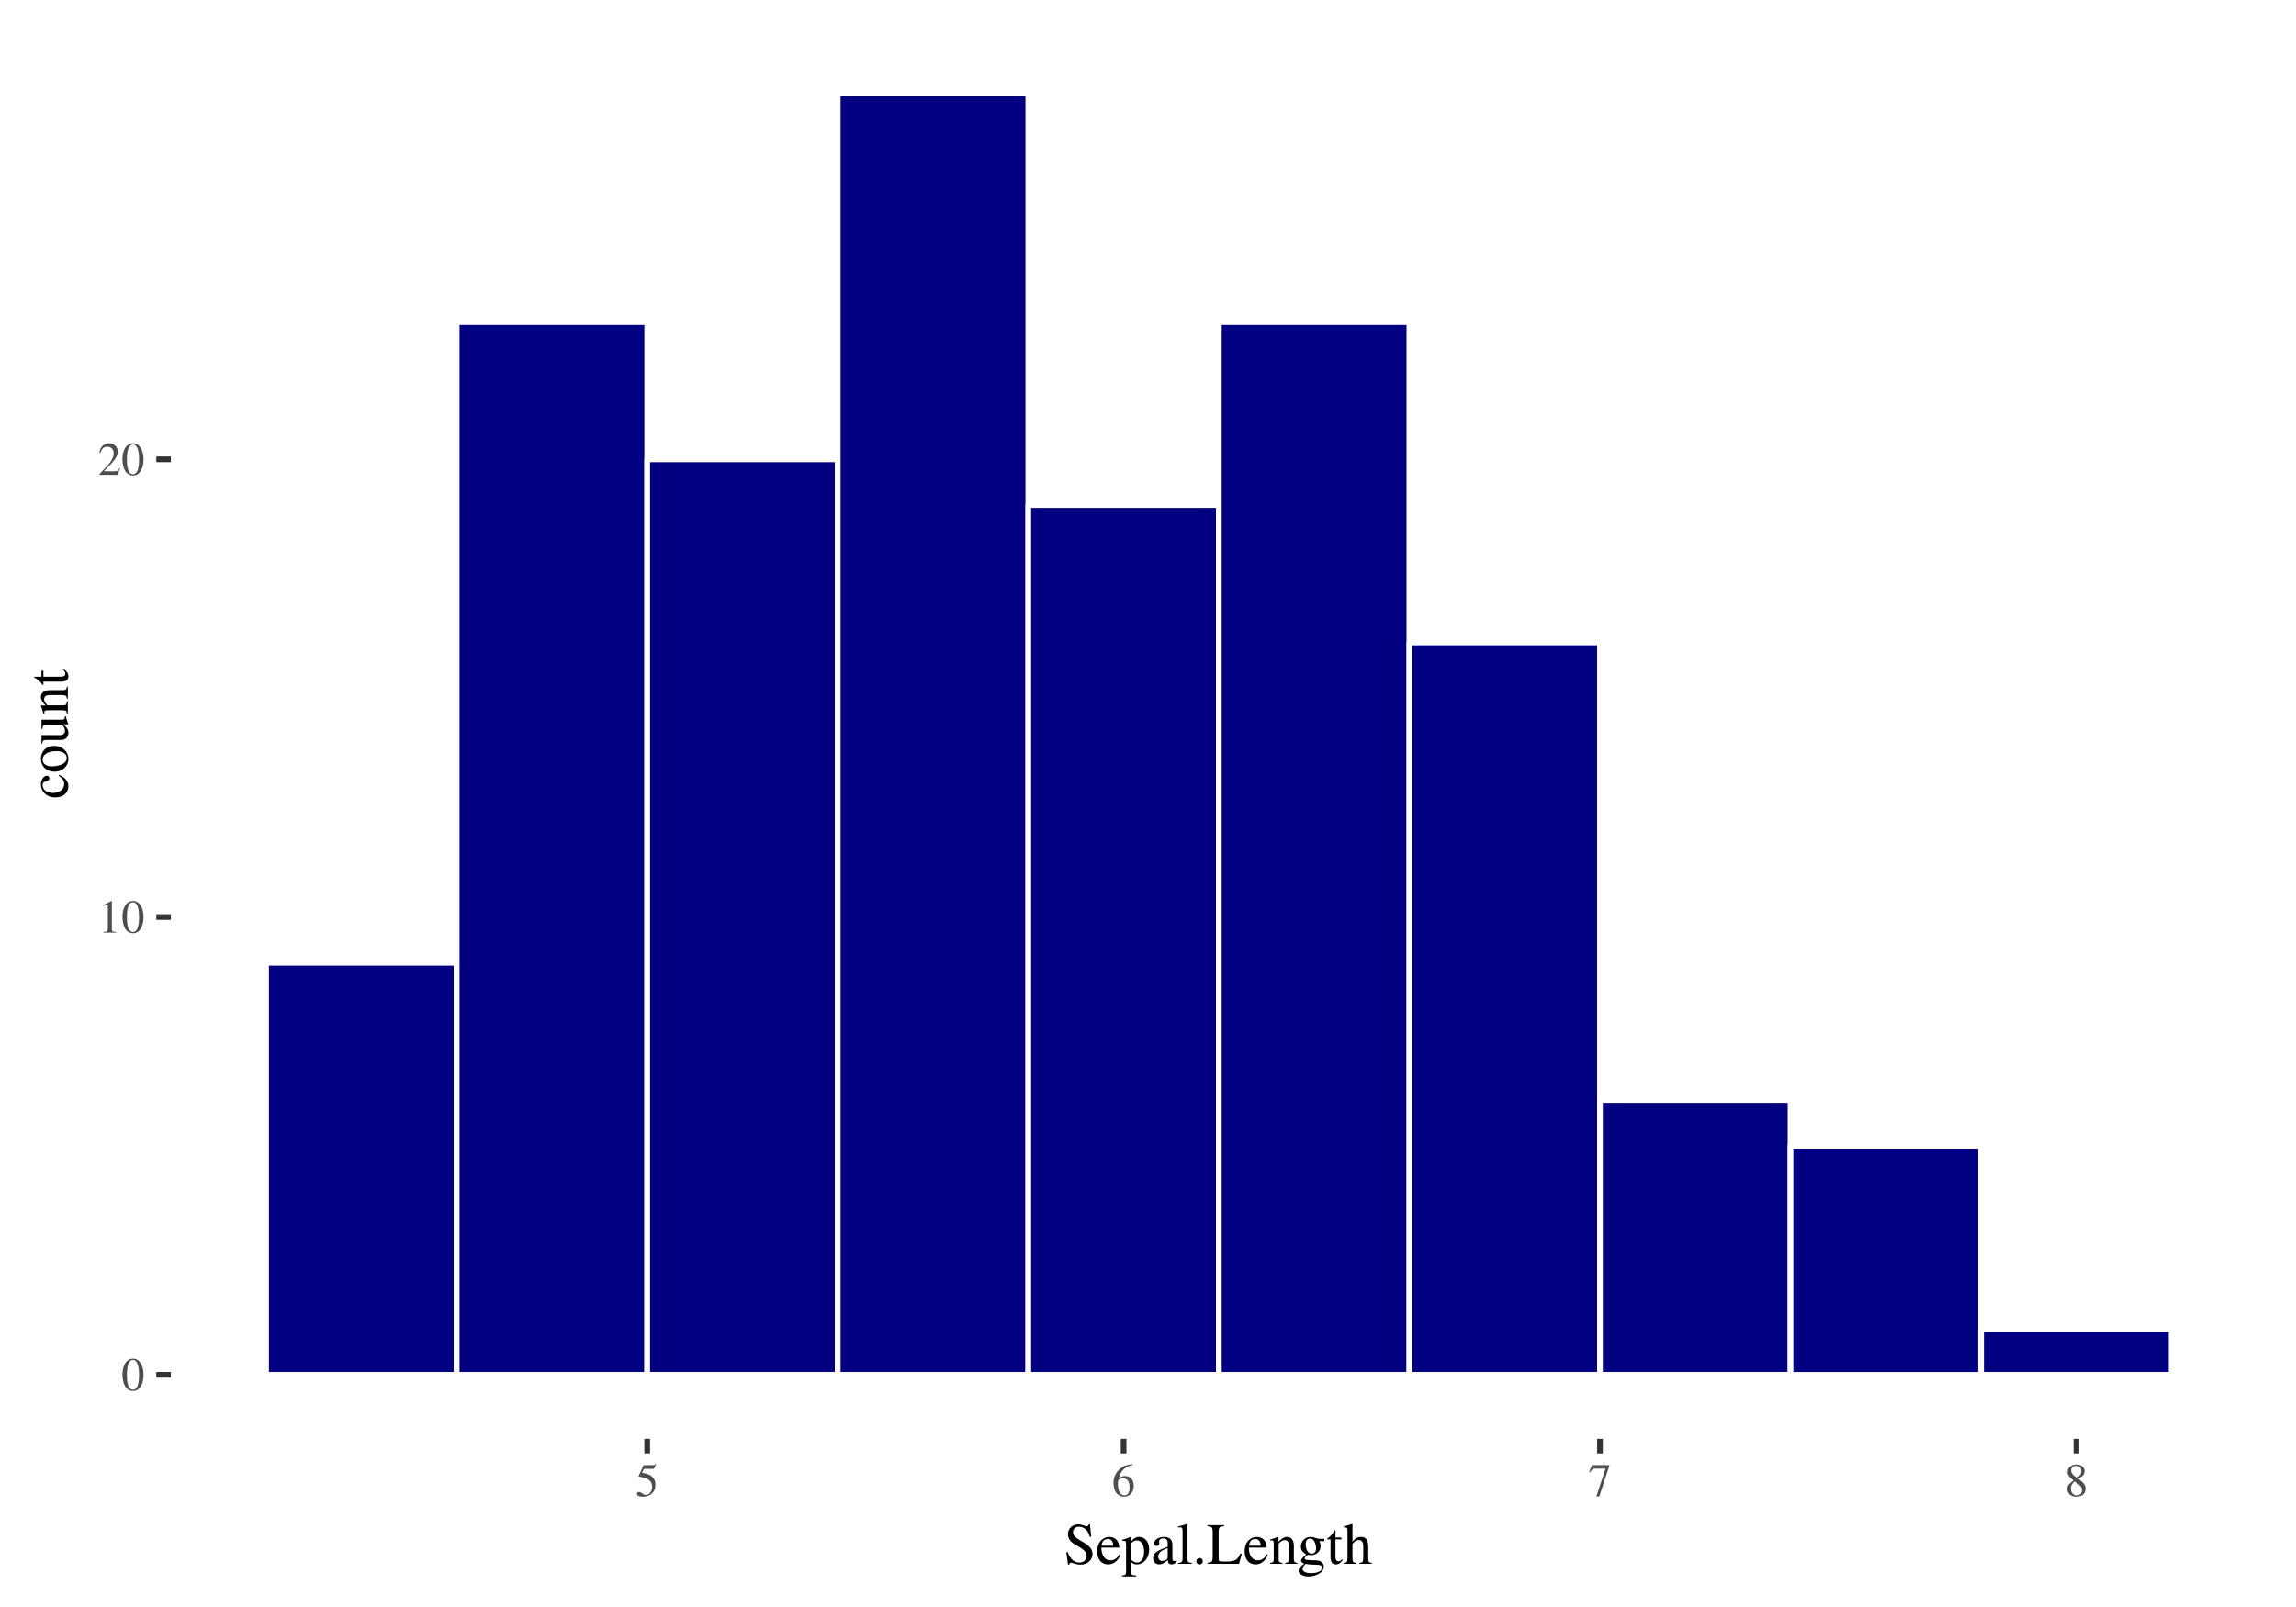
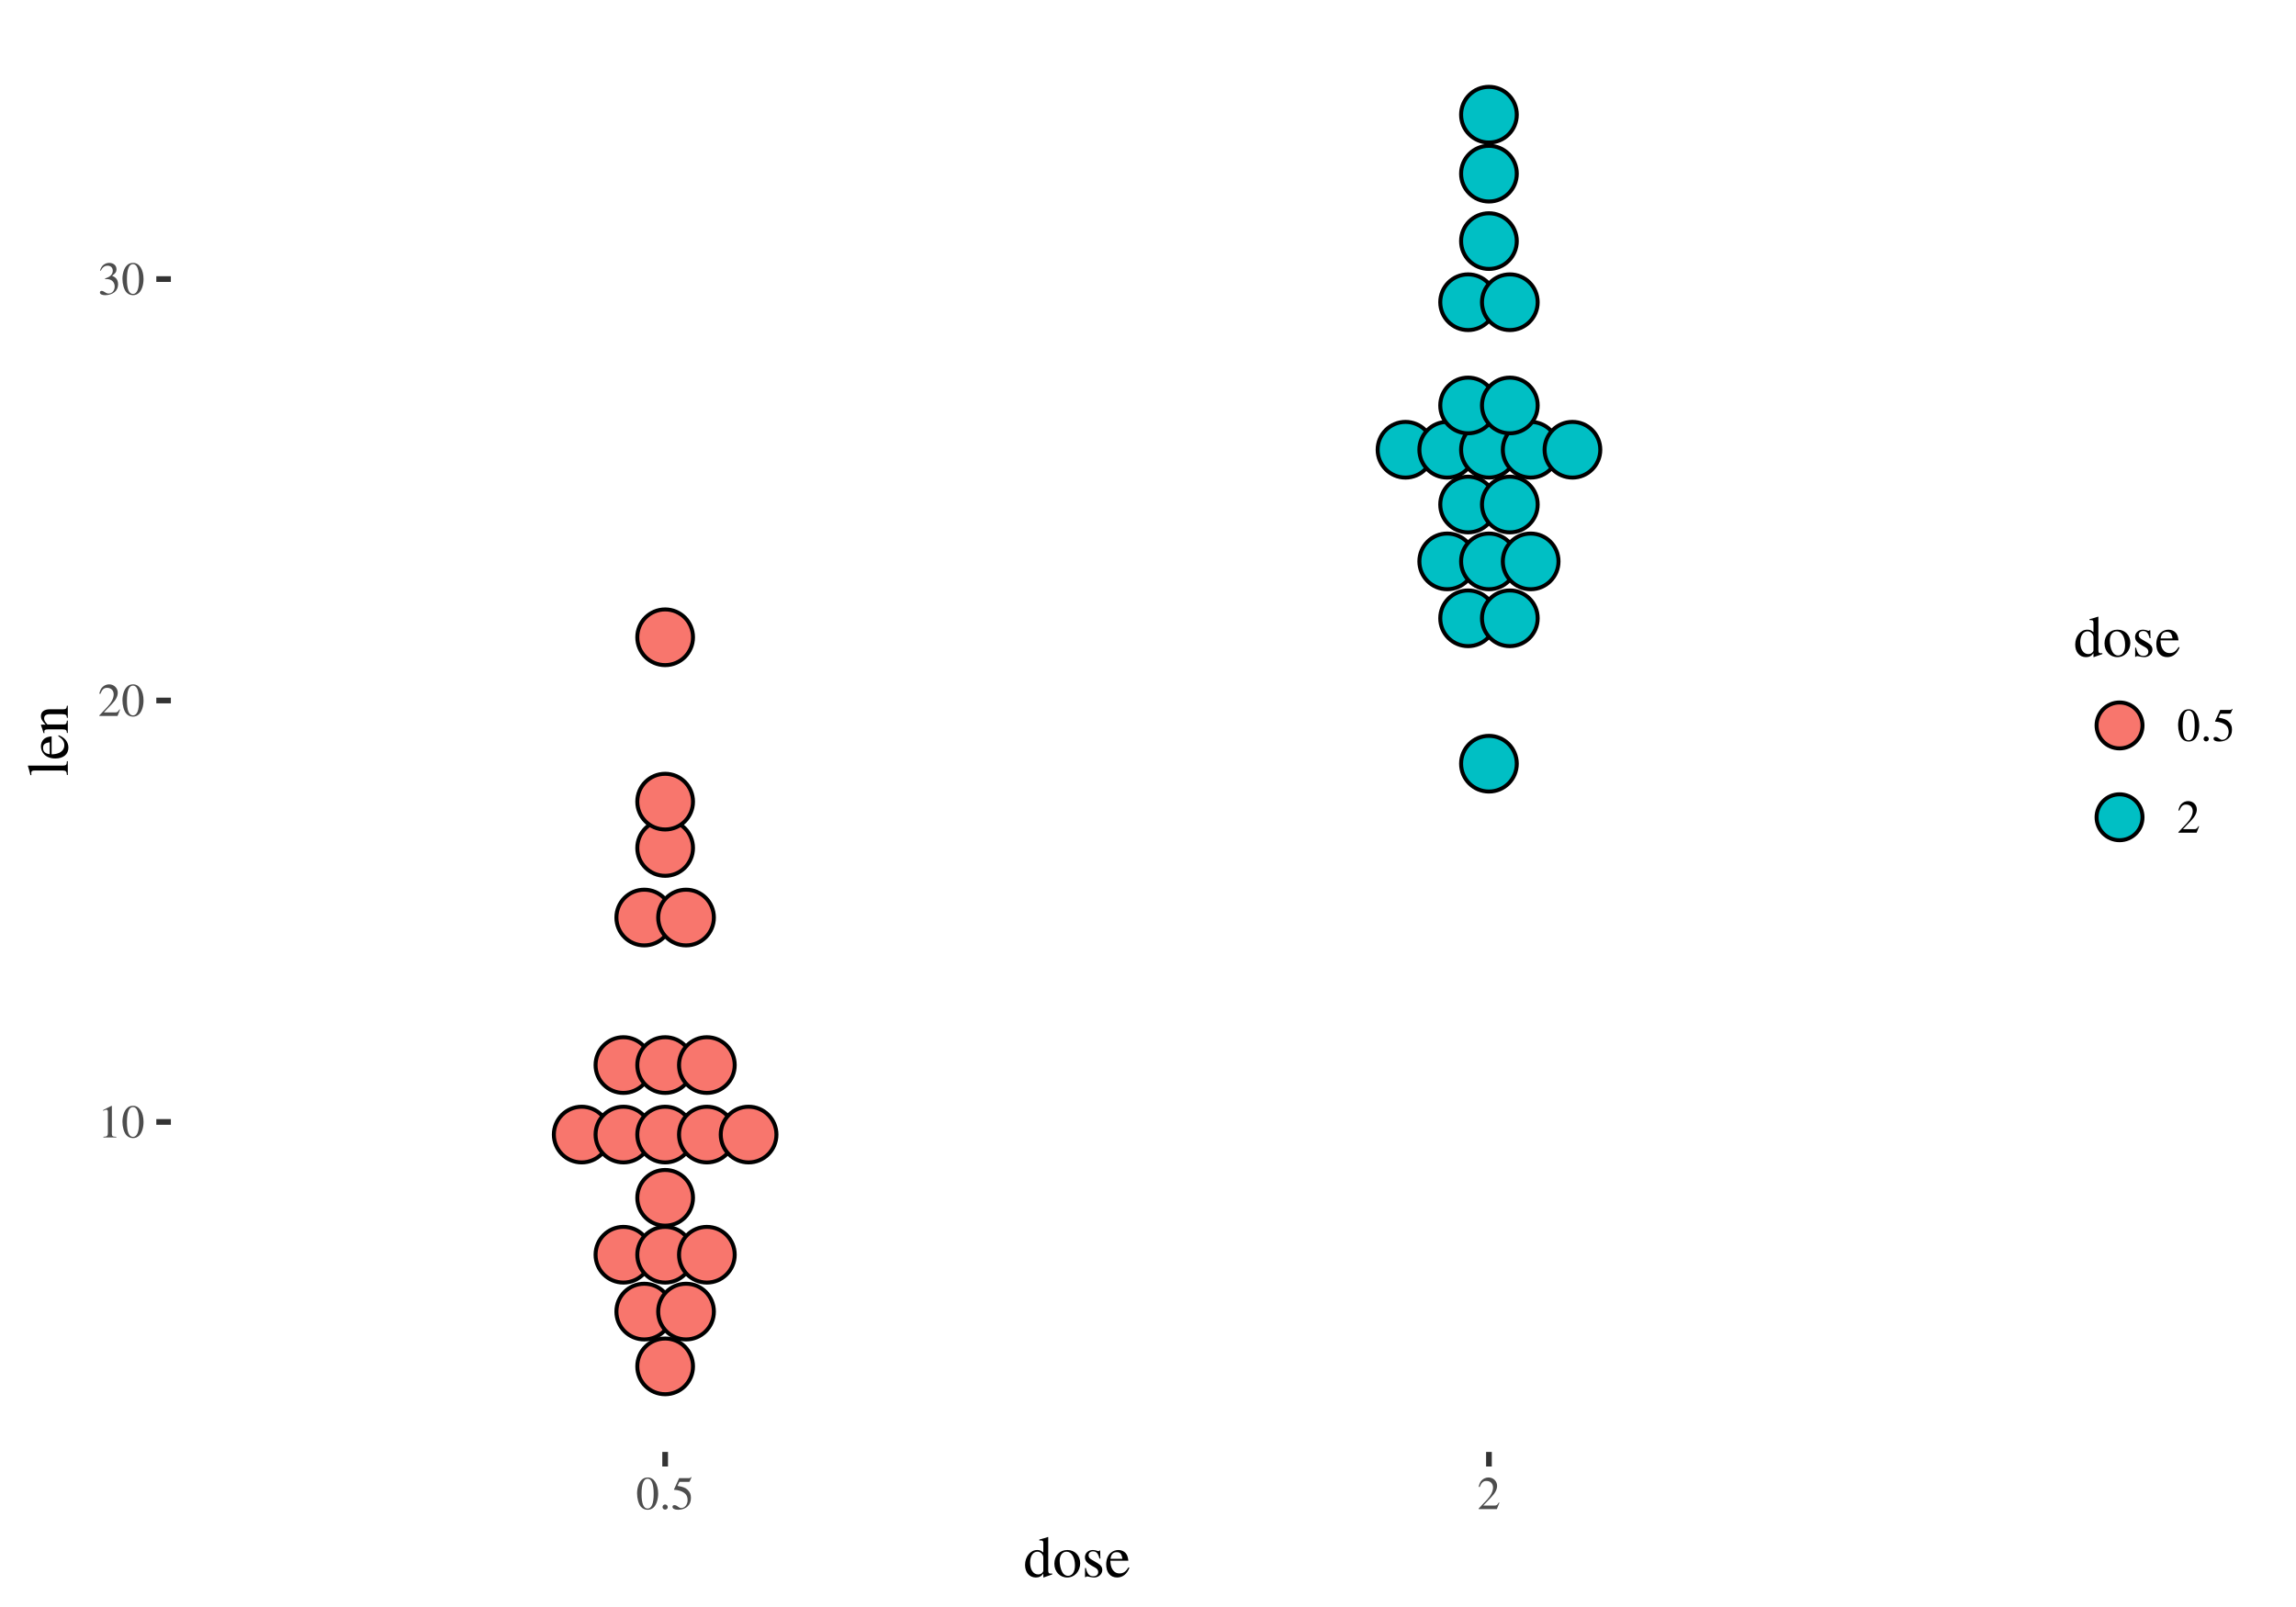
<svg xmlns="http://www.w3.org/2000/svg" viewBox="0 0 432.00 302.40">
  <defs>
    <style type="text/css">
    line, polyline, path, rect, circle {
      fill: none;
      stroke: #000000;
      stroke-linecap: round;
      stroke-linejoin: round;
      stroke-miterlimit: 10.00;
    }
  </style>
  </defs>
  <rect width="100%" height="100%" style="stroke: none; fill: #FFFFFF;" />
  <defs>
-     <clipPath id="cpMzIuMTQ4Nnw0MjYuNTIxfDI3MC43Nnw1LjQ3OTQ1">
-       <rect x="32.15" y="5.48" width="394.37" height="265.28" />
+     <clipPath id="cpMzIuMTQ4NnwzNzMuMTUzfDI3My4yMnw1LjQ3OTQ1">
+       <rect x="32.15" y="5.48" width="341.00" height="267.74" />
    </clipPath>
  </defs>
-   <rect x="50.07" y="181.18" width="35.85" height="77.52" style="stroke-width: 1.07; stroke: #FFFFFF; stroke-linecap: butt; fill: #000080;" clip-path="url(#cpMzIuMTQ4Nnw0MjYuNTIxfDI3MC43Nnw1LjQ3OTQ1)" />
-   <rect x="85.93" y="60.60" width="35.85" height="198.10" style="stroke-width: 1.07; stroke: #FFFFFF; stroke-linecap: butt; fill: #000080;" clip-path="url(#cpMzIuMTQ4Nnw0MjYuNTIxfDI3MC43Nnw1LjQ3OTQ1)" />
-   <rect x="121.78" y="86.44" width="35.85" height="172.26" style="stroke-width: 1.07; stroke: #FFFFFF; stroke-linecap: butt; fill: #000080;" clip-path="url(#cpMzIuMTQ4Nnw0MjYuNTIxfDI3MC43Nnw1LjQ3OTQ1)" />
-   <rect x="157.63" y="17.54" width="35.85" height="241.16" style="stroke-width: 1.07; stroke: #FFFFFF; stroke-linecap: butt; fill: #000080;" clip-path="url(#cpMzIuMTQ4Nnw0MjYuNTIxfDI3MC43Nnw1LjQ3OTQ1)" />
-   <rect x="193.48" y="95.05" width="35.85" height="163.65" style="stroke-width: 1.07; stroke: #FFFFFF; stroke-linecap: butt; fill: #000080;" clip-path="url(#cpMzIuMTQ4Nnw0MjYuNTIxfDI3MC43Nnw1LjQ3OTQ1)" />
-   <rect x="229.33" y="60.60" width="35.85" height="198.10" style="stroke-width: 1.07; stroke: #FFFFFF; stroke-linecap: butt; fill: #000080;" clip-path="url(#cpMzIuMTQ4Nnw0MjYuNTIxfDI3MC43Nnw1LjQ3OTQ1)" />
-   <rect x="265.19" y="120.89" width="35.85" height="137.81" style="stroke-width: 1.07; stroke: #FFFFFF; stroke-linecap: butt; fill: #000080;" clip-path="url(#cpMzIuMTQ4Nnw0MjYuNTIxfDI3MC43Nnw1LjQ3OTQ1)" />
-   <rect x="301.04" y="207.02" width="35.85" height="51.68" style="stroke-width: 1.07; stroke: #FFFFFF; stroke-linecap: butt; fill: #000080;" clip-path="url(#cpMzIuMTQ4Nnw0MjYuNTIxfDI3MC43Nnw1LjQ3OTQ1)" />
-   <rect x="336.89" y="215.64" width="35.85" height="43.07" style="stroke-width: 1.07; stroke: #FFFFFF; stroke-linecap: butt; fill: #000080;" clip-path="url(#cpMzIuMTQ4Nnw0MjYuNTIxfDI3MC43Nnw1LjQ3OTQ1)" />
-   <rect x="372.74" y="250.09" width="35.85" height="8.61" style="stroke-width: 1.07; stroke: #FFFFFF; stroke-linecap: butt; fill: #000080;" clip-path="url(#cpMzIuMTQ4Nnw0MjYuNTIxfDI3MC43Nnw1LjQ3OTQ1)" />
+   <circle cx="125.15" cy="257.12" r="3.93pt" style="stroke-width: 0.75; fill: #F8766D;" clip-path="url(#cpMzIuMTQ4NnwzNzMuMTUzfDI3My4yMnw1LjQ3OTQ1)" />
+   <circle cx="121.22" cy="246.81" r="3.93pt" style="stroke-width: 0.75; fill: #F8766D;" clip-path="url(#cpMzIuMTQ4NnwzNzMuMTUzfDI3My4yMnw1LjQ3OTQ1)" />
+   <circle cx="129.08" cy="246.81" r="3.93pt" style="stroke-width: 0.75; fill: #F8766D;" clip-path="url(#cpMzIuMTQ4NnwzNzMuMTUzfDI3My4yMnw1LjQ3OTQ1)" />
+   <circle cx="117.30" cy="236.11" r="3.93pt" style="stroke-width: 0.75; fill: #F8766D;" clip-path="url(#cpMzIuMTQ4NnwzNzMuMTUzfDI3My4yMnw1LjQ3OTQ1)" />
+   <circle cx="125.15" cy="236.11" r="3.93pt" style="stroke-width: 0.75; fill: #F8766D;" clip-path="url(#cpMzIuMTQ4NnwzNzMuMTUzfDI3My4yMnw1LjQ3OTQ1)" />
+   <circle cx="133.00" cy="236.11" r="3.93pt" style="stroke-width: 0.75; fill: #F8766D;" clip-path="url(#cpMzIuMTQ4NnwzNzMuMTUzfDI3My4yMnw1LjQ3OTQ1)" />
+   <circle cx="125.15" cy="225.40" r="3.93pt" style="stroke-width: 0.75; fill: #F8766D;" clip-path="url(#cpMzIuMTQ4NnwzNzMuMTUzfDI3My4yMnw1LjQ3OTQ1)" />
+   <circle cx="109.45" cy="213.50" r="3.93pt" style="stroke-width: 0.75; fill: #F8766D;" clip-path="url(#cpMzIuMTQ4NnwzNzMuMTUzfDI3My4yMnw1LjQ3OTQ1)" />
+   <circle cx="117.30" cy="213.50" r="3.93pt" style="stroke-width: 0.75; fill: #F8766D;" clip-path="url(#cpMzIuMTQ4NnwzNzMuMTUzfDI3My4yMnw1LjQ3OTQ1)" />
+   <circle cx="125.15" cy="213.50" r="3.93pt" style="stroke-width: 0.75; fill: #F8766D;" clip-path="url(#cpMzIuMTQ4NnwzNzMuMTUzfDI3My4yMnw1LjQ3OTQ1)" />
+   <circle cx="133.00" cy="213.50" r="3.93pt" style="stroke-width: 0.75; fill: #F8766D;" clip-path="url(#cpMzIuMTQ4NnwzNzMuMTUzfDI3My4yMnw1LjQ3OTQ1)" />
+   <circle cx="140.85" cy="213.50" r="3.93pt" style="stroke-width: 0.75; fill: #F8766D;" clip-path="url(#cpMzIuMTQ4NnwzNzMuMTUzfDI3My4yMnw1LjQ3OTQ1)" />
+   <circle cx="117.30" cy="200.42" r="3.93pt" style="stroke-width: 0.75; fill: #F8766D;" clip-path="url(#cpMzIuMTQ4NnwzNzMuMTUzfDI3My4yMnw1LjQ3OTQ1)" />
+   <circle cx="125.15" cy="200.42" r="3.93pt" style="stroke-width: 0.75; fill: #F8766D;" clip-path="url(#cpMzIuMTQ4NnwzNzMuMTUzfDI3My4yMnw1LjQ3OTQ1)" />
+   <circle cx="133.00" cy="200.42" r="3.93pt" style="stroke-width: 0.75; fill: #F8766D;" clip-path="url(#cpMzIuMTQ4NnwzNzMuMTUzfDI3My4yMnw1LjQ3OTQ1)" />
+   <circle cx="121.22" cy="172.66" r="3.93pt" style="stroke-width: 0.75; fill: #F8766D;" clip-path="url(#cpMzIuMTQ4NnwzNzMuMTUzfDI3My4yMnw1LjQ3OTQ1)" />
+   <circle cx="129.08" cy="172.66" r="3.93pt" style="stroke-width: 0.75; fill: #F8766D;" clip-path="url(#cpMzIuMTQ4NnwzNzMuMTUzfDI3My4yMnw1LjQ3OTQ1)" />
+   <circle cx="125.15" cy="159.57" r="3.93pt" style="stroke-width: 0.75; fill: #F8766D;" clip-path="url(#cpMzIuMTQ4NnwzNzMuMTUzfDI3My4yMnw1LjQ3OTQ1)" />
+   <circle cx="125.15" cy="150.85" r="3.93pt" style="stroke-width: 0.75; fill: #F8766D;" clip-path="url(#cpMzIuMTQ4NnwzNzMuMTUzfDI3My4yMnw1LjQ3OTQ1)" />
+   <circle cx="125.15" cy="119.92" r="3.93pt" style="stroke-width: 0.75; fill: #F8766D;" clip-path="url(#cpMzIuMTQ4NnwzNzMuMTUzfDI3My4yMnw1LjQ3OTQ1)" />
+   <circle cx="280.15" cy="143.71" r="3.93pt" style="stroke-width: 0.75; fill: #00BFC4;" clip-path="url(#cpMzIuMTQ4NnwzNzMuMTUzfDI3My4yMnw1LjQ3OTQ1)" />
+   <circle cx="276.23" cy="116.35" r="3.93pt" style="stroke-width: 0.75; fill: #00BFC4;" clip-path="url(#cpMzIuMTQ4NnwzNzMuMTUzfDI3My4yMnw1LjQ3OTQ1)" />
+   <circle cx="284.08" cy="116.35" r="3.93pt" style="stroke-width: 0.75; fill: #00BFC4;" clip-path="url(#cpMzIuMTQ4NnwzNzMuMTUzfDI3My4yMnw1LjQ3OTQ1)" />
+   <circle cx="272.30" cy="105.64" r="3.93pt" style="stroke-width: 0.75; fill: #00BFC4;" clip-path="url(#cpMzIuMTQ4NnwzNzMuMTUzfDI3My4yMnw1LjQ3OTQ1)" />
+   <circle cx="280.15" cy="105.64" r="3.93pt" style="stroke-width: 0.75; fill: #00BFC4;" clip-path="url(#cpMzIuMTQ4NnwzNzMuMTUzfDI3My4yMnw1LjQ3OTQ1)" />
+   <circle cx="288.00" cy="105.64" r="3.93pt" style="stroke-width: 0.75; fill: #00BFC4;" clip-path="url(#cpMzIuMTQ4NnwzNzMuMTUzfDI3My4yMnw1LjQ3OTQ1)" />
+   <circle cx="276.23" cy="94.94" r="3.93pt" style="stroke-width: 0.75; fill: #00BFC4;" clip-path="url(#cpMzIuMTQ4NnwzNzMuMTUzfDI3My4yMnw1LjQ3OTQ1)" />
+   <circle cx="284.08" cy="94.94" r="3.93pt" style="stroke-width: 0.75; fill: #00BFC4;" clip-path="url(#cpMzIuMTQ4NnwzNzMuMTUzfDI3My4yMnw1LjQ3OTQ1)" />
+   <circle cx="264.45" cy="84.63" r="3.93pt" style="stroke-width: 0.75; fill: #00BFC4;" clip-path="url(#cpMzIuMTQ4NnwzNzMuMTUzfDI3My4yMnw1LjQ3OTQ1)" />
+   <circle cx="272.30" cy="84.63" r="3.93pt" style="stroke-width: 0.75; fill: #00BFC4;" clip-path="url(#cpMzIuMTQ4NnwzNzMuMTUzfDI3My4yMnw1LjQ3OTQ1)" />
+   <circle cx="280.15" cy="84.63" r="3.93pt" style="stroke-width: 0.75; fill: #00BFC4;" clip-path="url(#cpMzIuMTQ4NnwzNzMuMTUzfDI3My4yMnw1LjQ3OTQ1)" />
+   <circle cx="288.00" cy="84.63" r="3.93pt" style="stroke-width: 0.75; fill: #00BFC4;" clip-path="url(#cpMzIuMTQ4NnwzNzMuMTUzfDI3My4yMnw1LjQ3OTQ1)" />
+   <circle cx="295.86" cy="84.63" r="3.93pt" style="stroke-width: 0.75; fill: #00BFC4;" clip-path="url(#cpMzIuMTQ4NnwzNzMuMTUzfDI3My4yMnw1LjQ3OTQ1)" />
+   <circle cx="276.23" cy="76.30" r="3.93pt" style="stroke-width: 0.75; fill: #00BFC4;" clip-path="url(#cpMzIuMTQ4NnwzNzMuMTUzfDI3My4yMnw1LjQ3OTQ1)" />
+   <circle cx="284.08" cy="76.30" r="3.93pt" style="stroke-width: 0.75; fill: #00BFC4;" clip-path="url(#cpMzIuMTQ4NnwzNzMuMTUzfDI3My4yMnw1LjQ3OTQ1)" />
+   <circle cx="276.23" cy="56.87" r="3.93pt" style="stroke-width: 0.75; fill: #00BFC4;" clip-path="url(#cpMzIuMTQ4NnwzNzMuMTUzfDI3My4yMnw1LjQ3OTQ1)" />
+   <circle cx="284.08" cy="56.87" r="3.93pt" style="stroke-width: 0.75; fill: #00BFC4;" clip-path="url(#cpMzIuMTQ4NnwzNzMuMTUzfDI3My4yMnw1LjQ3OTQ1)" />
+   <circle cx="280.15" cy="45.37" r="3.93pt" style="stroke-width: 0.75; fill: #00BFC4;" clip-path="url(#cpMzIuMTQ4NnwzNzMuMTUzfDI3My4yMnw1LjQ3OTQ1)" />
+   <circle cx="280.15" cy="32.68" r="3.93pt" style="stroke-width: 0.75; fill: #00BFC4;" clip-path="url(#cpMzIuMTQ4NnwzNzMuMTUzfDI3My4yMnw1LjQ3OTQ1)" />
+   <circle cx="280.15" cy="21.58" r="3.93pt" style="stroke-width: 0.75; fill: #00BFC4;" clip-path="url(#cpMzIuMTQ4NnwzNzMuMTUzfDI3My4yMnw1LjQ3OTQ1)" />
  <defs>
    <clipPath id="cpMHw0MzJ8MzAyLjR8MA==">
      <rect x="0.00" y="0.00" width="432.00" height="302.40" />
    </clipPath>
  </defs>
  <g clip-path="url(#cpMHw0MzJ8MzAyLjR8MA==)">
-     <text x="22.82" y="261.62" style="font-size: 8.80px; fill: #4D4D4D; font-family: Nimbus Roman No9 L;" textLength="4.40px" lengthAdjust="spacingAndGlyphs">0</text>
+     <text x="18.42" y="214.04" style="font-size: 8.80px; fill: #4D4D4D; font-family: Nimbus Roman No9 L;" textLength="8.80px" lengthAdjust="spacingAndGlyphs">10</text>
  </g>
  <g clip-path="url(#cpMHw0MzJ8MzAyLjR8MA==)">
-     <text x="18.42" y="175.49" style="font-size: 8.80px; fill: #4D4D4D; font-family: Nimbus Roman No9 L;" textLength="8.80px" lengthAdjust="spacingAndGlyphs">10</text>
+     <text x="18.42" y="134.73" style="font-size: 8.80px; fill: #4D4D4D; font-family: Nimbus Roman No9 L;" textLength="8.80px" lengthAdjust="spacingAndGlyphs">20</text>
  </g>
  <g clip-path="url(#cpMHw0MzJ8MzAyLjR8MA==)">
-     <text x="18.42" y="89.36" style="font-size: 8.80px; fill: #4D4D4D; font-family: Nimbus Roman No9 L;" textLength="8.80px" lengthAdjust="spacingAndGlyphs">20</text>
+     <text x="18.42" y="55.42" style="font-size: 8.80px; fill: #4D4D4D; font-family: Nimbus Roman No9 L;" textLength="8.80px" lengthAdjust="spacingAndGlyphs">30</text>
  </g>
-   <polyline points="29.41,258.70 32.15,258.70 " style="stroke-width: 1.07; stroke: #333333; stroke-linecap: butt;" clip-path="url(#cpMHw0MzJ8MzAyLjR8MA==)" />
-   <polyline points="29.41,172.57 32.15,172.57 " style="stroke-width: 1.07; stroke: #333333; stroke-linecap: butt;" clip-path="url(#cpMHw0MzJ8MzAyLjR8MA==)" />
-   <polyline points="29.41,86.44 32.15,86.44 " style="stroke-width: 1.07; stroke: #333333; stroke-linecap: butt;" clip-path="url(#cpMHw0MzJ8MzAyLjR8MA==)" />
-   <polyline points="121.78,273.50 121.78,270.76 " style="stroke-width: 1.07; stroke: #333333; stroke-linecap: butt;" clip-path="url(#cpMHw0MzJ8MzAyLjR8MA==)" />
-   <polyline points="211.41,273.50 211.41,270.76 " style="stroke-width: 1.07; stroke: #333333; stroke-linecap: butt;" clip-path="url(#cpMHw0MzJ8MzAyLjR8MA==)" />
-   <polyline points="301.04,273.50 301.04,270.76 " style="stroke-width: 1.07; stroke: #333333; stroke-linecap: butt;" clip-path="url(#cpMHw0MzJ8MzAyLjR8MA==)" />
-   <polyline points="390.67,273.50 390.67,270.76 " style="stroke-width: 1.07; stroke: #333333; stroke-linecap: butt;" clip-path="url(#cpMHw0MzJ8MzAyLjR8MA==)" />
+   <polyline points="29.41,211.12 32.15,211.12 " style="stroke-width: 1.07; stroke: #333333; stroke-linecap: butt;" clip-path="url(#cpMHw0MzJ8MzAyLjR8MA==)" />
+   <polyline points="29.41,131.82 32.15,131.82 " style="stroke-width: 1.07; stroke: #333333; stroke-linecap: butt;" clip-path="url(#cpMHw0MzJ8MzAyLjR8MA==)" />
+   <polyline points="29.41,52.51 32.15,52.51 " style="stroke-width: 1.07; stroke: #333333; stroke-linecap: butt;" clip-path="url(#cpMHw0MzJ8MzAyLjR8MA==)" />
+   <polyline points="125.15,275.96 125.15,273.22 " style="stroke-width: 1.07; stroke: #333333; stroke-linecap: butt;" clip-path="url(#cpMHw0MzJ8MzAyLjR8MA==)" />
+   <polyline points="280.15,275.96 280.15,273.22 " style="stroke-width: 1.07; stroke: #333333; stroke-linecap: butt;" clip-path="url(#cpMHw0MzJ8MzAyLjR8MA==)" />
  <g clip-path="url(#cpMHw0MzJ8MzAyLjR8MA==)">
-     <text x="119.58" y="281.52" style="font-size: 8.80px; fill: #4D4D4D; font-family: Nimbus Roman No9 L;" textLength="4.40px" lengthAdjust="spacingAndGlyphs">5</text>
+     <text x="119.65" y="283.98" style="font-size: 8.80px; fill: #4D4D4D; font-family: Nimbus Roman No9 L;" textLength="11.00px" lengthAdjust="spacingAndGlyphs">0.5</text>
  </g>
  <g clip-path="url(#cpMHw0MzJ8MzAyLjR8MA==)">
-     <text x="209.21" y="281.52" style="font-size: 8.80px; fill: #4D4D4D; font-family: Nimbus Roman No9 L;" textLength="4.40px" lengthAdjust="spacingAndGlyphs">6</text>
+     <text x="277.95" y="283.98" style="font-size: 8.80px; fill: #4D4D4D; font-family: Nimbus Roman No9 L;" textLength="4.40px" lengthAdjust="spacingAndGlyphs">2</text>
  </g>
  <g clip-path="url(#cpMHw0MzJ8MzAyLjR8MA==)">
-     <text x="298.84" y="281.52" style="font-size: 8.80px; fill: #4D4D4D; font-family: Nimbus Roman No9 L;" textLength="4.40px" lengthAdjust="spacingAndGlyphs">7</text>
+     <text x="192.57" y="296.74" style="font-size: 11.00px; font-family: Nimbus Roman No9 L;" textLength="20.16px" lengthAdjust="spacingAndGlyphs">dose</text>
  </g>
  <g clip-path="url(#cpMHw0MzJ8MzAyLjR8MA==)">
-     <text x="388.47" y="281.52" style="font-size: 8.80px; fill: #4D4D4D; font-family: Nimbus Roman No9 L;" textLength="4.40px" lengthAdjust="spacingAndGlyphs">8</text>
+     <text transform="translate(12.76,146.07) rotate(-90)" style="font-size: 11.00px; font-family: Nimbus Roman No9 L;" textLength="13.44px" lengthAdjust="spacingAndGlyphs">len</text>
  </g>
  <g clip-path="url(#cpMHw0MzJ8MzAyLjR8MA==)">
-     <text x="200.16" y="294.28" style="font-size: 11.00px; font-family: Nimbus Roman No9 L;" textLength="58.35px" lengthAdjust="spacingAndGlyphs">Sepal.Length</text>
+     <text x="390.16" y="123.55" style="font-size: 11.00px; font-family: Nimbus Roman No9 L;" textLength="20.16px" lengthAdjust="spacingAndGlyphs">dose</text>
+   </g>
+   <circle cx="398.80" cy="136.51" r="3.24pt" style="stroke-width: 0.75; fill: #F8766D;" clip-path="url(#cpMHw0MzJ8MzAyLjR8MA==)" />
+   <circle cx="398.80" cy="153.79" r="3.24pt" style="stroke-width: 0.75; fill: #00BFC4;" clip-path="url(#cpMHw0MzJ8MzAyLjR8MA==)" />
+   <g clip-path="url(#cpMHw0MzJ8MzAyLjR8MA==)">
+     <text x="409.60" y="139.42" style="font-size: 8.80px; font-family: Nimbus Roman No9 L;" textLength="11.00px" lengthAdjust="spacingAndGlyphs">0.5</text>
  </g>
  <g clip-path="url(#cpMHw0MzJ8MzAyLjR8MA==)">
-     <text transform="translate(12.76,150.34) rotate(-90)" style="font-size: 11.00px; font-family: Nimbus Roman No9 L;" textLength="24.44px" lengthAdjust="spacingAndGlyphs">count</text>
+     <text x="409.60" y="156.70" style="font-size: 8.80px; font-family: Nimbus Roman No9 L;" textLength="4.40px" lengthAdjust="spacingAndGlyphs">2</text>
  </g>
</svg>
